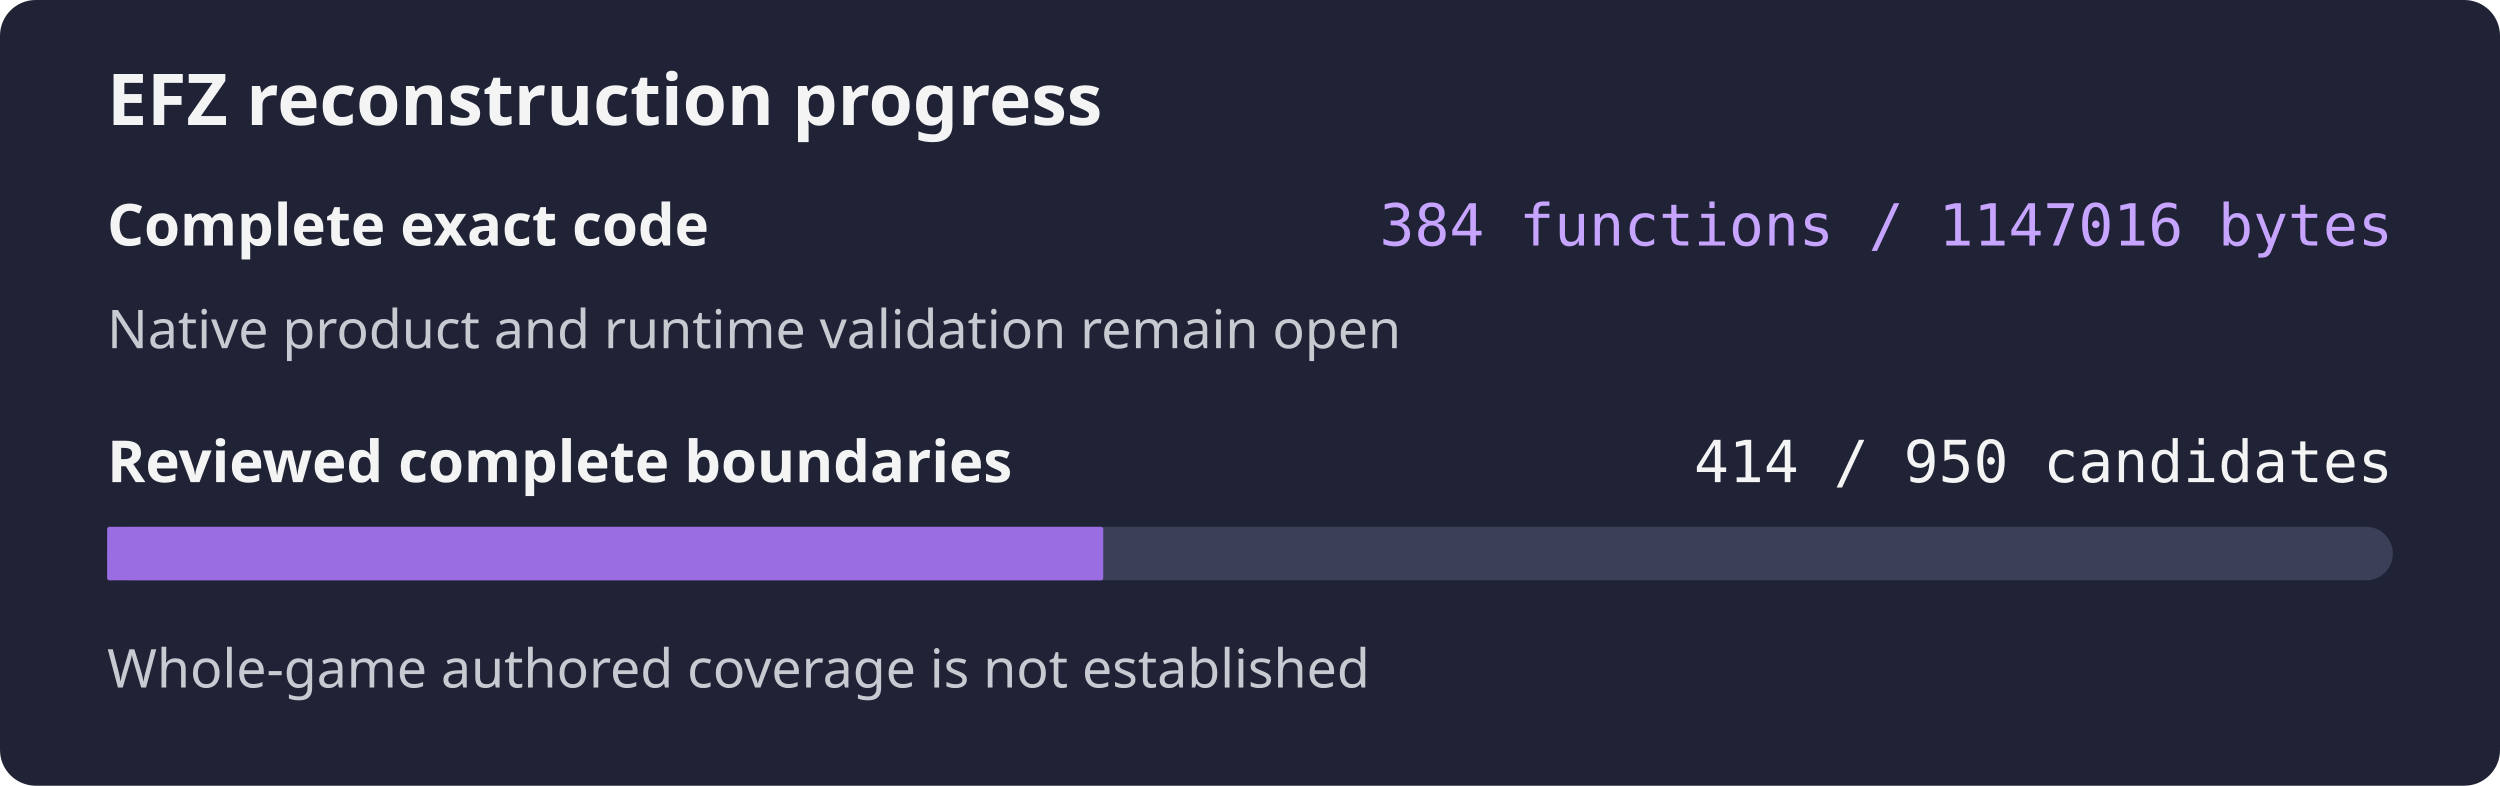
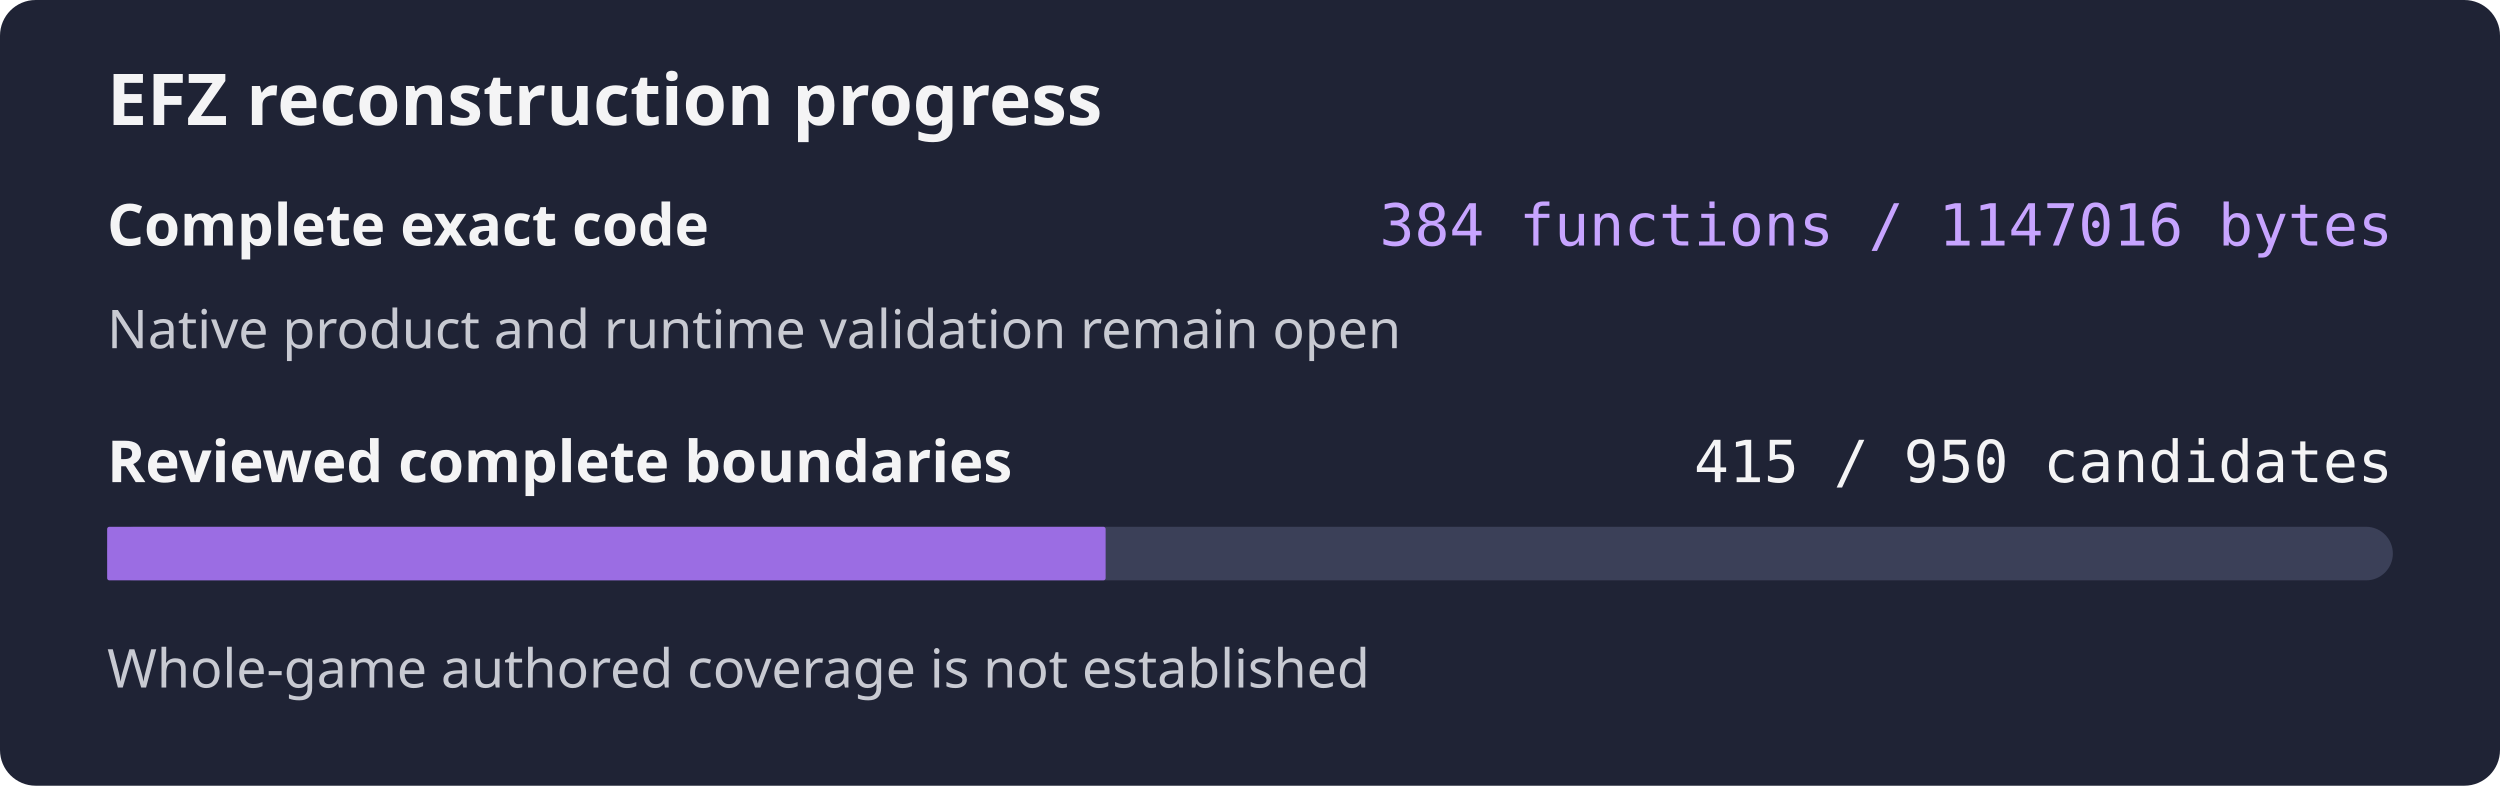
- <svg xmlns="http://www.w3.org/2000/svg" width="560" height="176" role="img" aria-label="EFZ reconstruction: 384 exact functions, 1147016 exact bytes; 414 reviewed boundaries out of 950 candidates">
+ <svg xmlns="http://www.w3.org/2000/svg" width="560" height="176" role="img" aria-label="EFZ reconstruction: 384 exact functions, 1147016 exact bytes; 415 reviewed boundaries out of 950 candidates">
  <rect width="560" height="176" rx="8" fill="#1f2335" />
  <text x="24" y="28" fill="#f4f4f5" font-family="sans-serif" font-size="16" font-weight="600">EFZ reconstruction progress</text>
  <text x="24" y="55" fill="#f4f4f5" font-family="sans-serif" font-size="13" font-weight="600">Complete exact code</text>
  <text x="536" y="55" fill="#c7a4ff" text-anchor="end" font-family="monospace" font-size="13">384 functions / 1147016 bytes</text>
  <text x="24" y="78" fill="#c8cad2" font-family="sans-serif" font-size="12">Native product and runtime validation remain open</text>
  <text x="24" y="108" fill="#f4f4f5" font-family="sans-serif" font-size="13" font-weight="600">Reviewed complete boundaries</text>
-   <text x="536" y="108" fill="#f4f4f5" text-anchor="end" font-family="monospace" font-size="13">414 / 950 candidates</text>
+   <text x="536" y="108" fill="#f4f4f5" text-anchor="end" font-family="monospace" font-size="13">415 / 950 candidates</text>
  <rect x="24" y="118" width="512" height="12" rx="6" fill="#3b4058" />
-   <rect x="24" y="118" width="223.12" height="12" rx="0.5" fill="#9b6de3" />
+   <rect x="24" y="118" width="223.66" height="12" rx="0.5" fill="#9b6de3" />
  <text x="24" y="154" fill="#c8cad2" font-family="sans-serif" font-size="12">Whole-game authored coverage is not established</text>
</svg>
